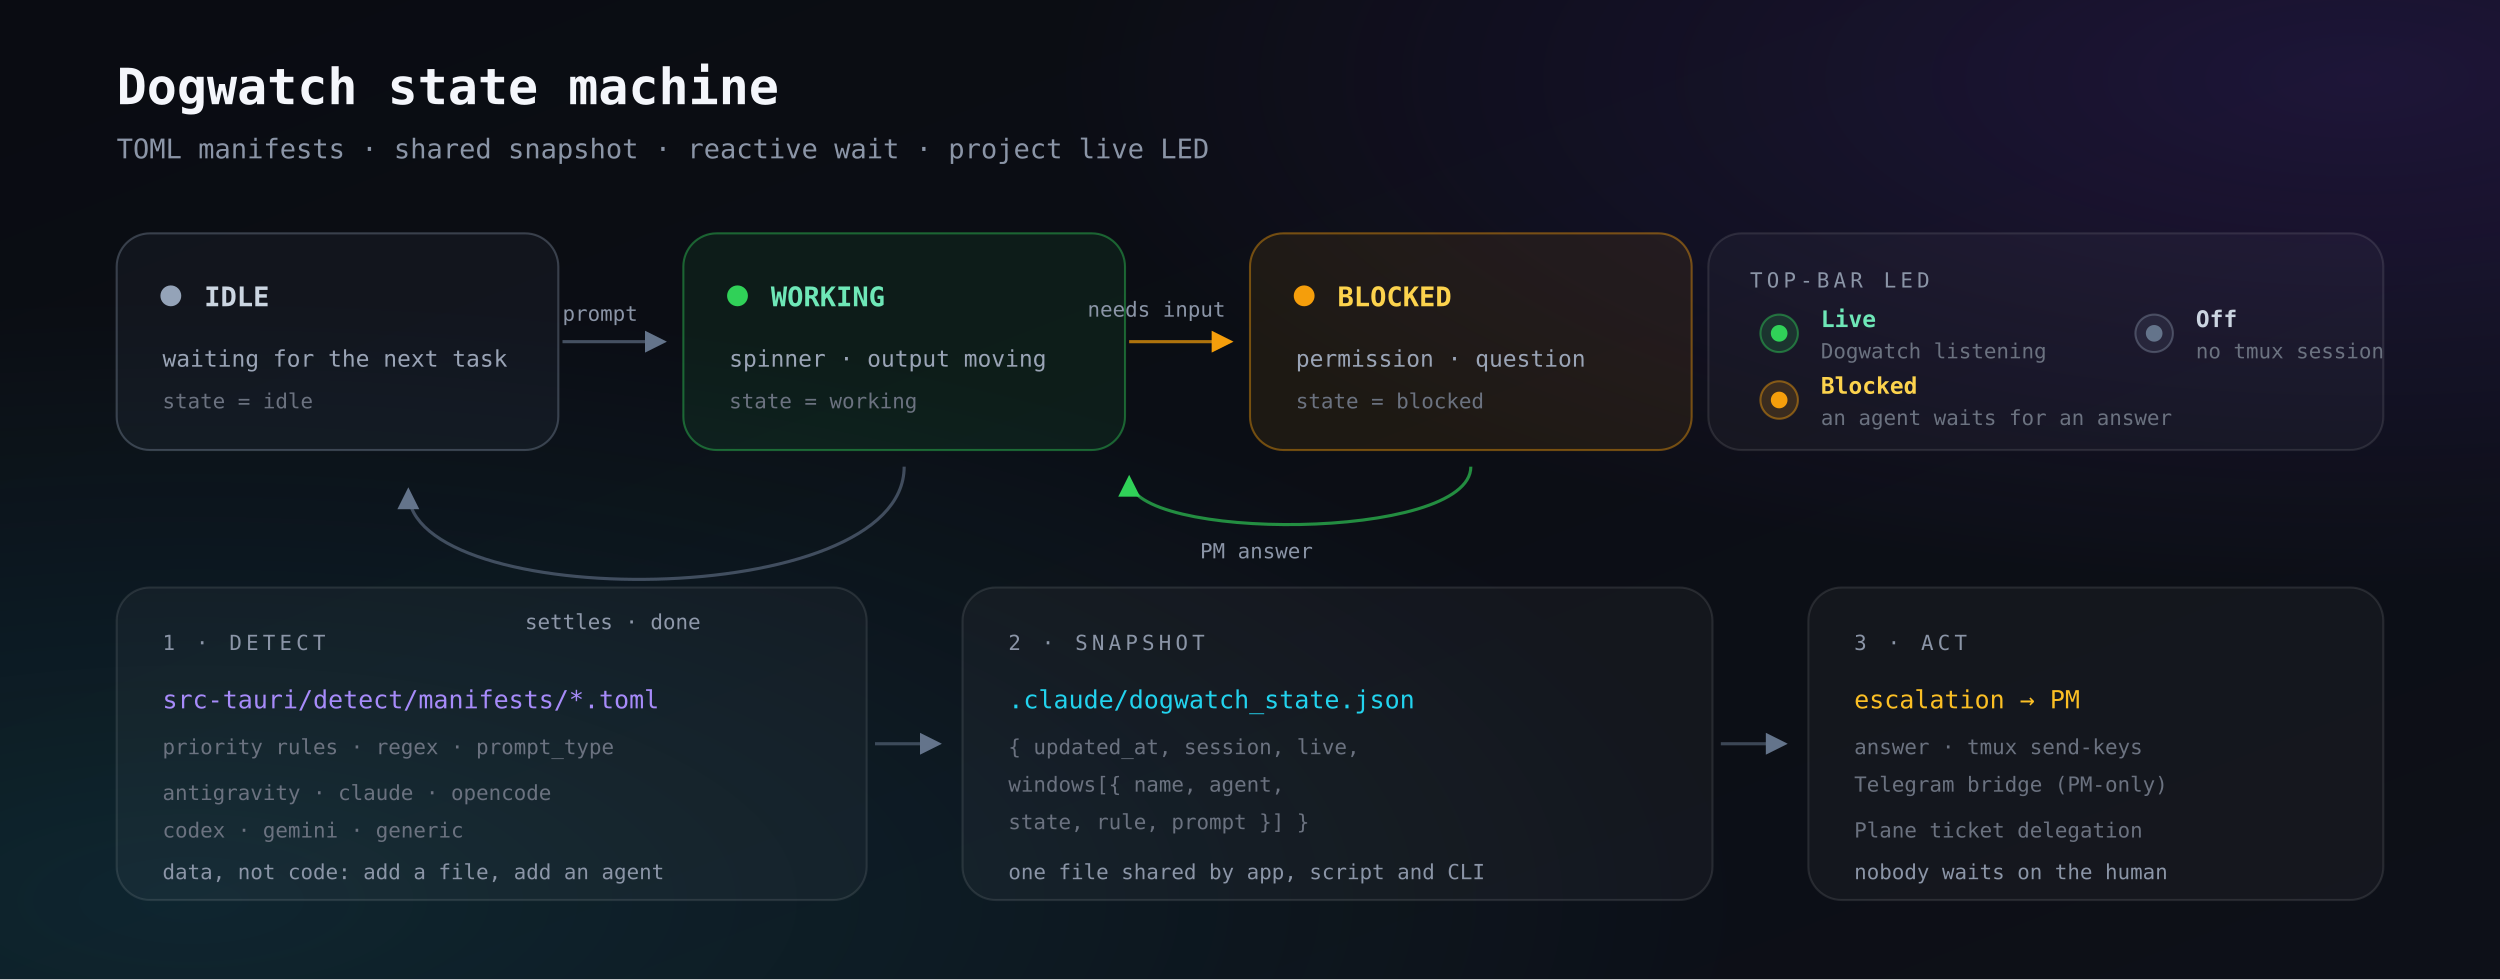
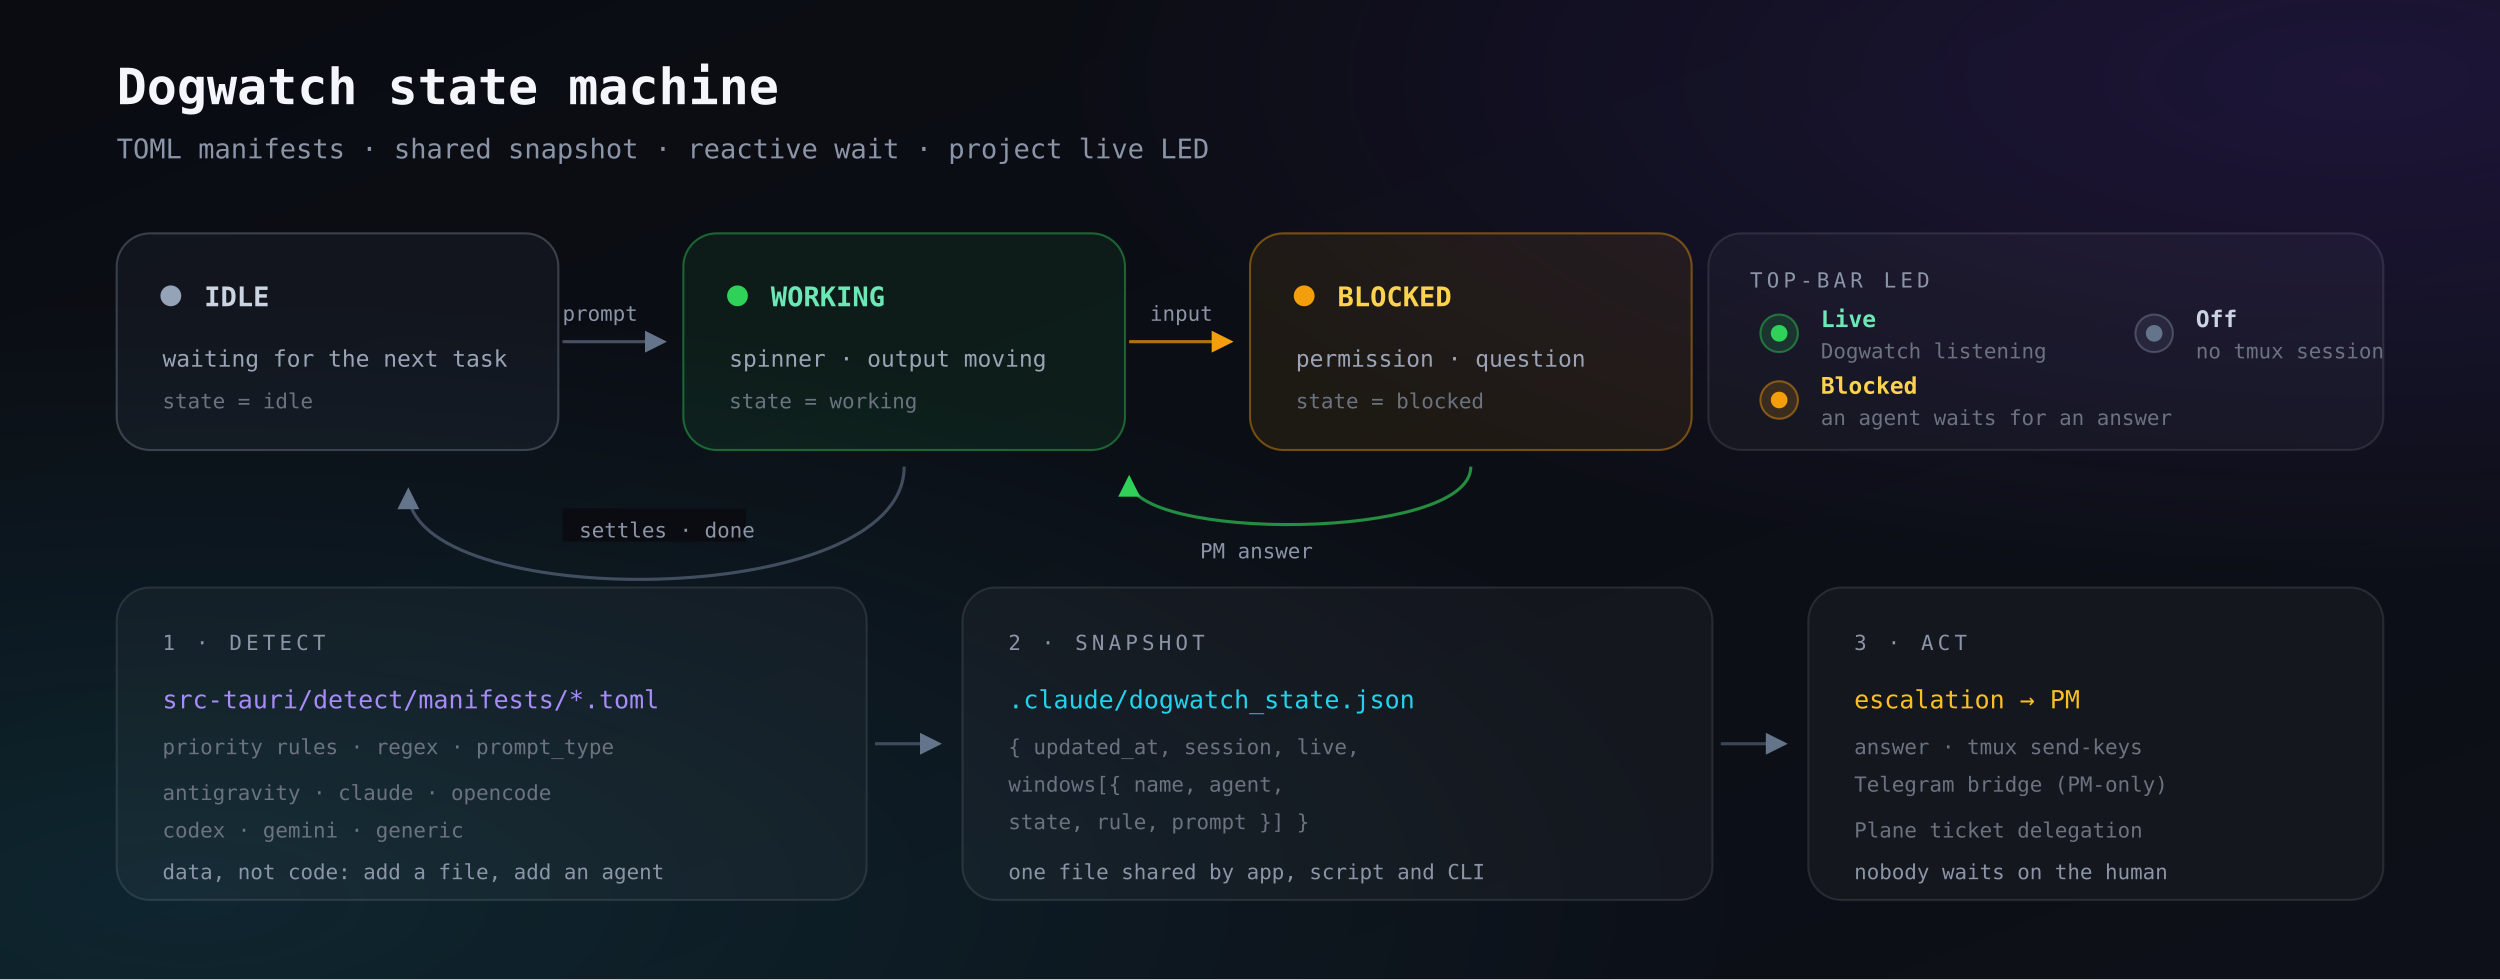
<svg xmlns="http://www.w3.org/2000/svg" width="1200" height="470" viewBox="0 0 1200 470" role="img" aria-label="Dogwatch state machine: manifests, shared snapshot, reactive wait and live LED">
  <defs>
    <linearGradient id="dbg" x1="0" y1="0" x2="1" y2="1">
      <stop offset="0" stop-color="#0a0c12" />
      <stop offset="1" stop-color="#0d1018" />
    </linearGradient>
    <radialGradient id="dglow" cx="8%" cy="92%" r="62%">
      <stop offset="0" stop-color="#22d3ee" stop-opacity="0.12" />
      <stop offset="1" stop-color="#22d3ee" stop-opacity="0" />
    </radialGradient>
    <radialGradient id="dglow2" cx="94%" cy="8%" r="52%">
      <stop offset="0" stop-color="#7c3aed" stop-opacity="0.16" />
      <stop offset="1" stop-color="#7c3aed" stop-opacity="0" />
    </radialGradient>
    <marker id="darrow" viewBox="0 0 10 10" refX="8" refY="5" markerWidth="7" markerHeight="7" orient="auto-start-reverse">
      <path d="M0 0L10 5L0 10z" fill="#64748b" />
    </marker>
    <marker id="dgreen" viewBox="0 0 10 10" refX="8" refY="5" markerWidth="7" markerHeight="7" orient="auto-start-reverse">
      <path d="M0 0L10 5L0 10z" fill="#30d158" />
    </marker>
    <marker id="dorange" viewBox="0 0 10 10" refX="8" refY="5" markerWidth="7" markerHeight="7" orient="auto-start-reverse">
      <path d="M0 0L10 5L0 10z" fill="#f59e0b" />
    </marker>
  </defs>
  <rect width="1200" height="470" fill="url(#dbg)" />
  <rect width="1200" height="470" fill="url(#dglow)" />
  <rect width="1200" height="470" fill="url(#dglow2)" />
  <g font-family="ui-monospace,SFMono-Regular,Menlo,Consolas,monospace">
    <text x="56" y="50" fill="#f4f6fb" font-size="24" font-weight="700">Dogwatch state machine</text>
    <text x="56" y="76" fill="#8b95a7" font-size="13">TOML manifests · shared snapshot · reactive wait · project live LED</text>
    <g transform="translate(56 112)">
      <rect width="212" height="104" rx="16" fill="#94a3b8" fill-opacity="0.06" stroke="#94a3b8" stroke-opacity="0.32" />
      <circle cx="26" cy="30" r="5" fill="#94a3b8" />
      <text x="42" y="35" fill="#cbd5e1" font-size="13" font-weight="700">IDLE</text>
      <text x="22" y="64" fill="#9aa4b6" font-size="11">waiting for the next task</text>
      <text x="22" y="84" fill="#6b7280" font-size="10">state = idle</text>
      <rect x="272" width="212" height="104" rx="16" fill="#30d158" fill-opacity="0.08" stroke="#30d158" stroke-opacity="0.42" />
      <circle cx="298" cy="30" r="5" fill="#30d158" />
      <text x="314" y="35" fill="#6ee7b7" font-size="13" font-weight="700">WORKING</text>
      <text x="294" y="64" fill="#9aa4b6" font-size="11">spinner · output moving</text>
      <text x="294" y="84" fill="#6b7280" font-size="10">state = working</text>
      <rect x="544" width="212" height="104" rx="16" fill="#f59e0b" fill-opacity="0.08" stroke="#f59e0b" stroke-opacity="0.42" />
      <circle cx="570" cy="30" r="5" fill="#f59e0b" />
      <text x="586" y="35" fill="#fcd34d" font-size="13" font-weight="700">BLOCKED</text>
      <text x="566" y="64" fill="#9aa4b6" font-size="11">permission · question</text>
      <text x="566" y="84" fill="#6b7280" font-size="10">state = blocked</text>
      <path d="M214 52H262" stroke="#64748b" stroke-width="1.5" stroke-opacity="0.65" marker-end="url(#darrow)" />
      <text x="214" y="42" fill="#8b95a7" font-size="10">prompt</text>
      <path d="M486 52H534" stroke="#f59e0b" stroke-width="1.5" stroke-opacity="0.7" marker-end="url(#dorange)" />
-       <text x="466" y="40" fill="#8b95a7" font-size="10">needs input</text>
+       <text x="496" y="42" fill="#8b95a7" font-size="10">input</text>
      <path d="M650 112C650 148 486 148 486 118" fill="none" stroke="#30d158" stroke-width="1.5" stroke-opacity="0.65" marker-end="url(#dgreen)" />
      <text x="520" y="156" fill="#8b95a7" font-size="10">PM answer</text>
      <path d="M378 112C378 182 140 182 140 124" fill="none" stroke="#64748b" stroke-width="1.5" stroke-opacity="0.6" marker-end="url(#darrow)" />
-       <text x="196" y="190" fill="#8b95a7" font-size="10">settles · done</text>
+       <rect x="214" y="132" width="88" height="16" fill="#0a0c12" />
+       <text x="222" y="146" fill="#8b95a7" font-size="10">settles · done</text>
    </g>
    <g transform="translate(820 112)">
      <rect width="324" height="104" rx="16" fill="#ffffff" fill-opacity="0.035" stroke="#ffffff" stroke-opacity="0.1" />
      <text x="20" y="26" fill="#8b95a7" font-size="10" letter-spacing="2">TOP-BAR LED</text>
      <circle cx="34" cy="48" r="9" fill="#30d158" fill-opacity="0.16" stroke="#30d158" stroke-opacity="0.45" />
      <circle cx="34" cy="48" r="4" fill="#30d158" />
      <text x="54" y="45" fill="#6ee7b7" font-size="11" font-weight="700">Live</text>
      <text x="54" y="60" fill="#6b7280" font-size="10">Dogwatch listening</text>
      <circle cx="34" cy="80" r="9" fill="#f59e0b" fill-opacity="0.16" stroke="#f59e0b" stroke-opacity="0.45" />
      <circle cx="34" cy="80" r="4" fill="#f59e0b" />
      <text x="54" y="77" fill="#fcd34d" font-size="11" font-weight="700">Blocked</text>
      <text x="54" y="92" fill="#6b7280" font-size="10">an agent waits for an answer</text>
      <circle cx="214" cy="48" r="9" fill="#64748b" fill-opacity="0.16" stroke="#94a3b8" stroke-opacity="0.35" />
      <circle cx="214" cy="48" r="4" fill="#64748b" />
      <text x="234" y="45" fill="#cbd5e1" font-size="11" font-weight="700">Off</text>
      <text x="234" y="60" fill="#6b7280" font-size="10">no tmux session</text>
    </g>
    <g transform="translate(56 282)">
      <rect width="360" height="150" rx="16" fill="#ffffff" fill-opacity="0.035" stroke="#ffffff" stroke-opacity="0.1" />
      <text x="22" y="30" fill="#8b95a7" font-size="10" letter-spacing="2">1 · DETECT</text>
      <text x="22" y="58" fill="#a78bfa" font-size="12">src-tauri/detect/manifests/*.toml</text>
      <text x="22" y="80" fill="#6b7280" font-size="10">priority rules · regex · prompt_type</text>
      <text x="22" y="102" fill="#6b7280" font-size="10">antigravity · claude · opencode</text>
      <text x="22" y="120" fill="#6b7280" font-size="10">codex · gemini · generic</text>
      <text x="22" y="140" fill="#8b95a7" font-size="10">data, not code: add a file, add an agent</text>
    </g>
    <path d="M420 357H450" stroke="#64748b" stroke-width="1.5" stroke-opacity="0.55" marker-end="url(#darrow)" />
    <g transform="translate(462 282)">
      <rect width="360" height="150" rx="16" fill="#ffffff" fill-opacity="0.035" stroke="#ffffff" stroke-opacity="0.1" />
      <text x="22" y="30" fill="#8b95a7" font-size="10" letter-spacing="2">2 · SNAPSHOT</text>
      <text x="22" y="58" fill="#22d3ee" font-size="12">.claude/dogwatch_state.json</text>
      <text x="22" y="80" fill="#6b7280" font-size="10">{ updated_at, session, live,</text>
      <text x="22" y="98" fill="#6b7280" font-size="10">  windows[{ name, agent,</text>
      <text x="22" y="116" fill="#6b7280" font-size="10">    state, rule, prompt }] }</text>
      <text x="22" y="140" fill="#8b95a7" font-size="10">one file shared by app, script and CLI</text>
    </g>
    <path d="M826 357H856" stroke="#64748b" stroke-width="1.5" stroke-opacity="0.55" marker-end="url(#darrow)" />
    <g transform="translate(868 282)">
      <rect width="276" height="150" rx="16" fill="#ffffff" fill-opacity="0.035" stroke="#ffffff" stroke-opacity="0.1" />
      <text x="22" y="30" fill="#8b95a7" font-size="10" letter-spacing="2">3 · ACT</text>
      <text x="22" y="58" fill="#fbbf24" font-size="12">escalation → PM</text>
      <text x="22" y="80" fill="#6b7280" font-size="10">answer · tmux send-keys</text>
      <text x="22" y="98" fill="#6b7280" font-size="10">Telegram bridge (PM-only)</text>
      <text x="22" y="120" fill="#6b7280" font-size="10">Plane ticket delegation</text>
      <text x="22" y="140" fill="#8b95a7" font-size="10">nobody waits on the human</text>
    </g>
  </g>
</svg>
